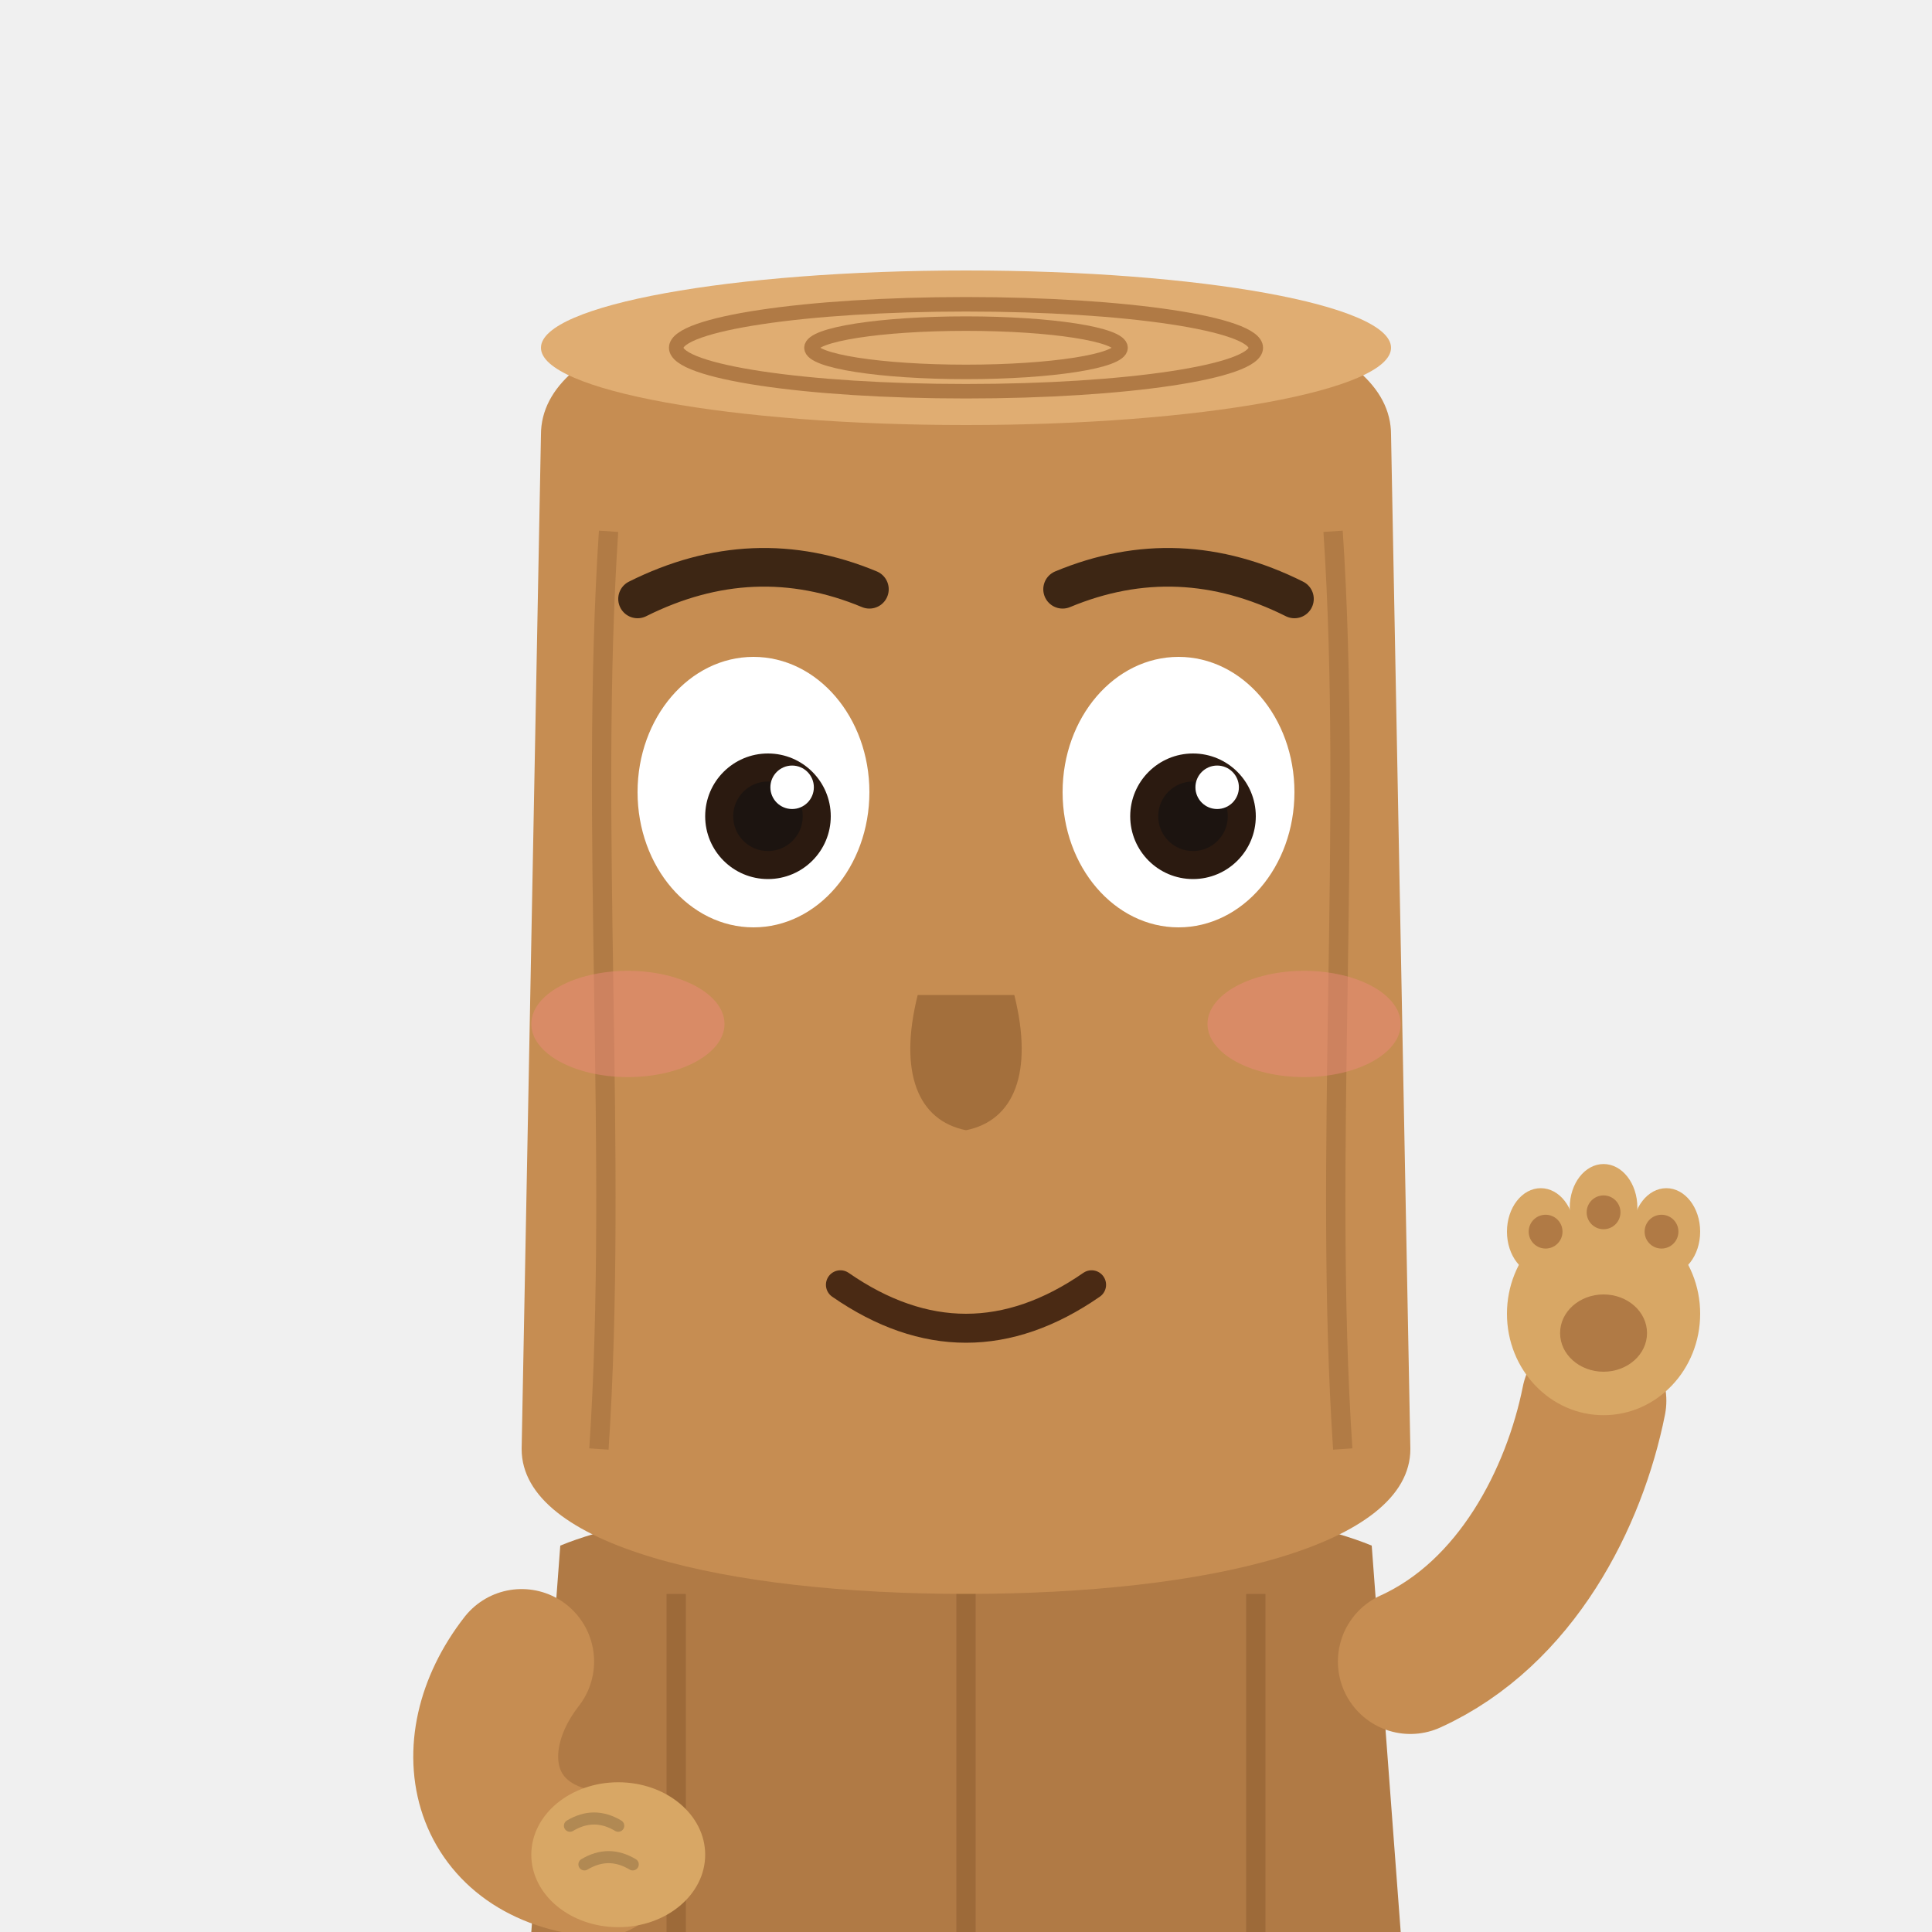
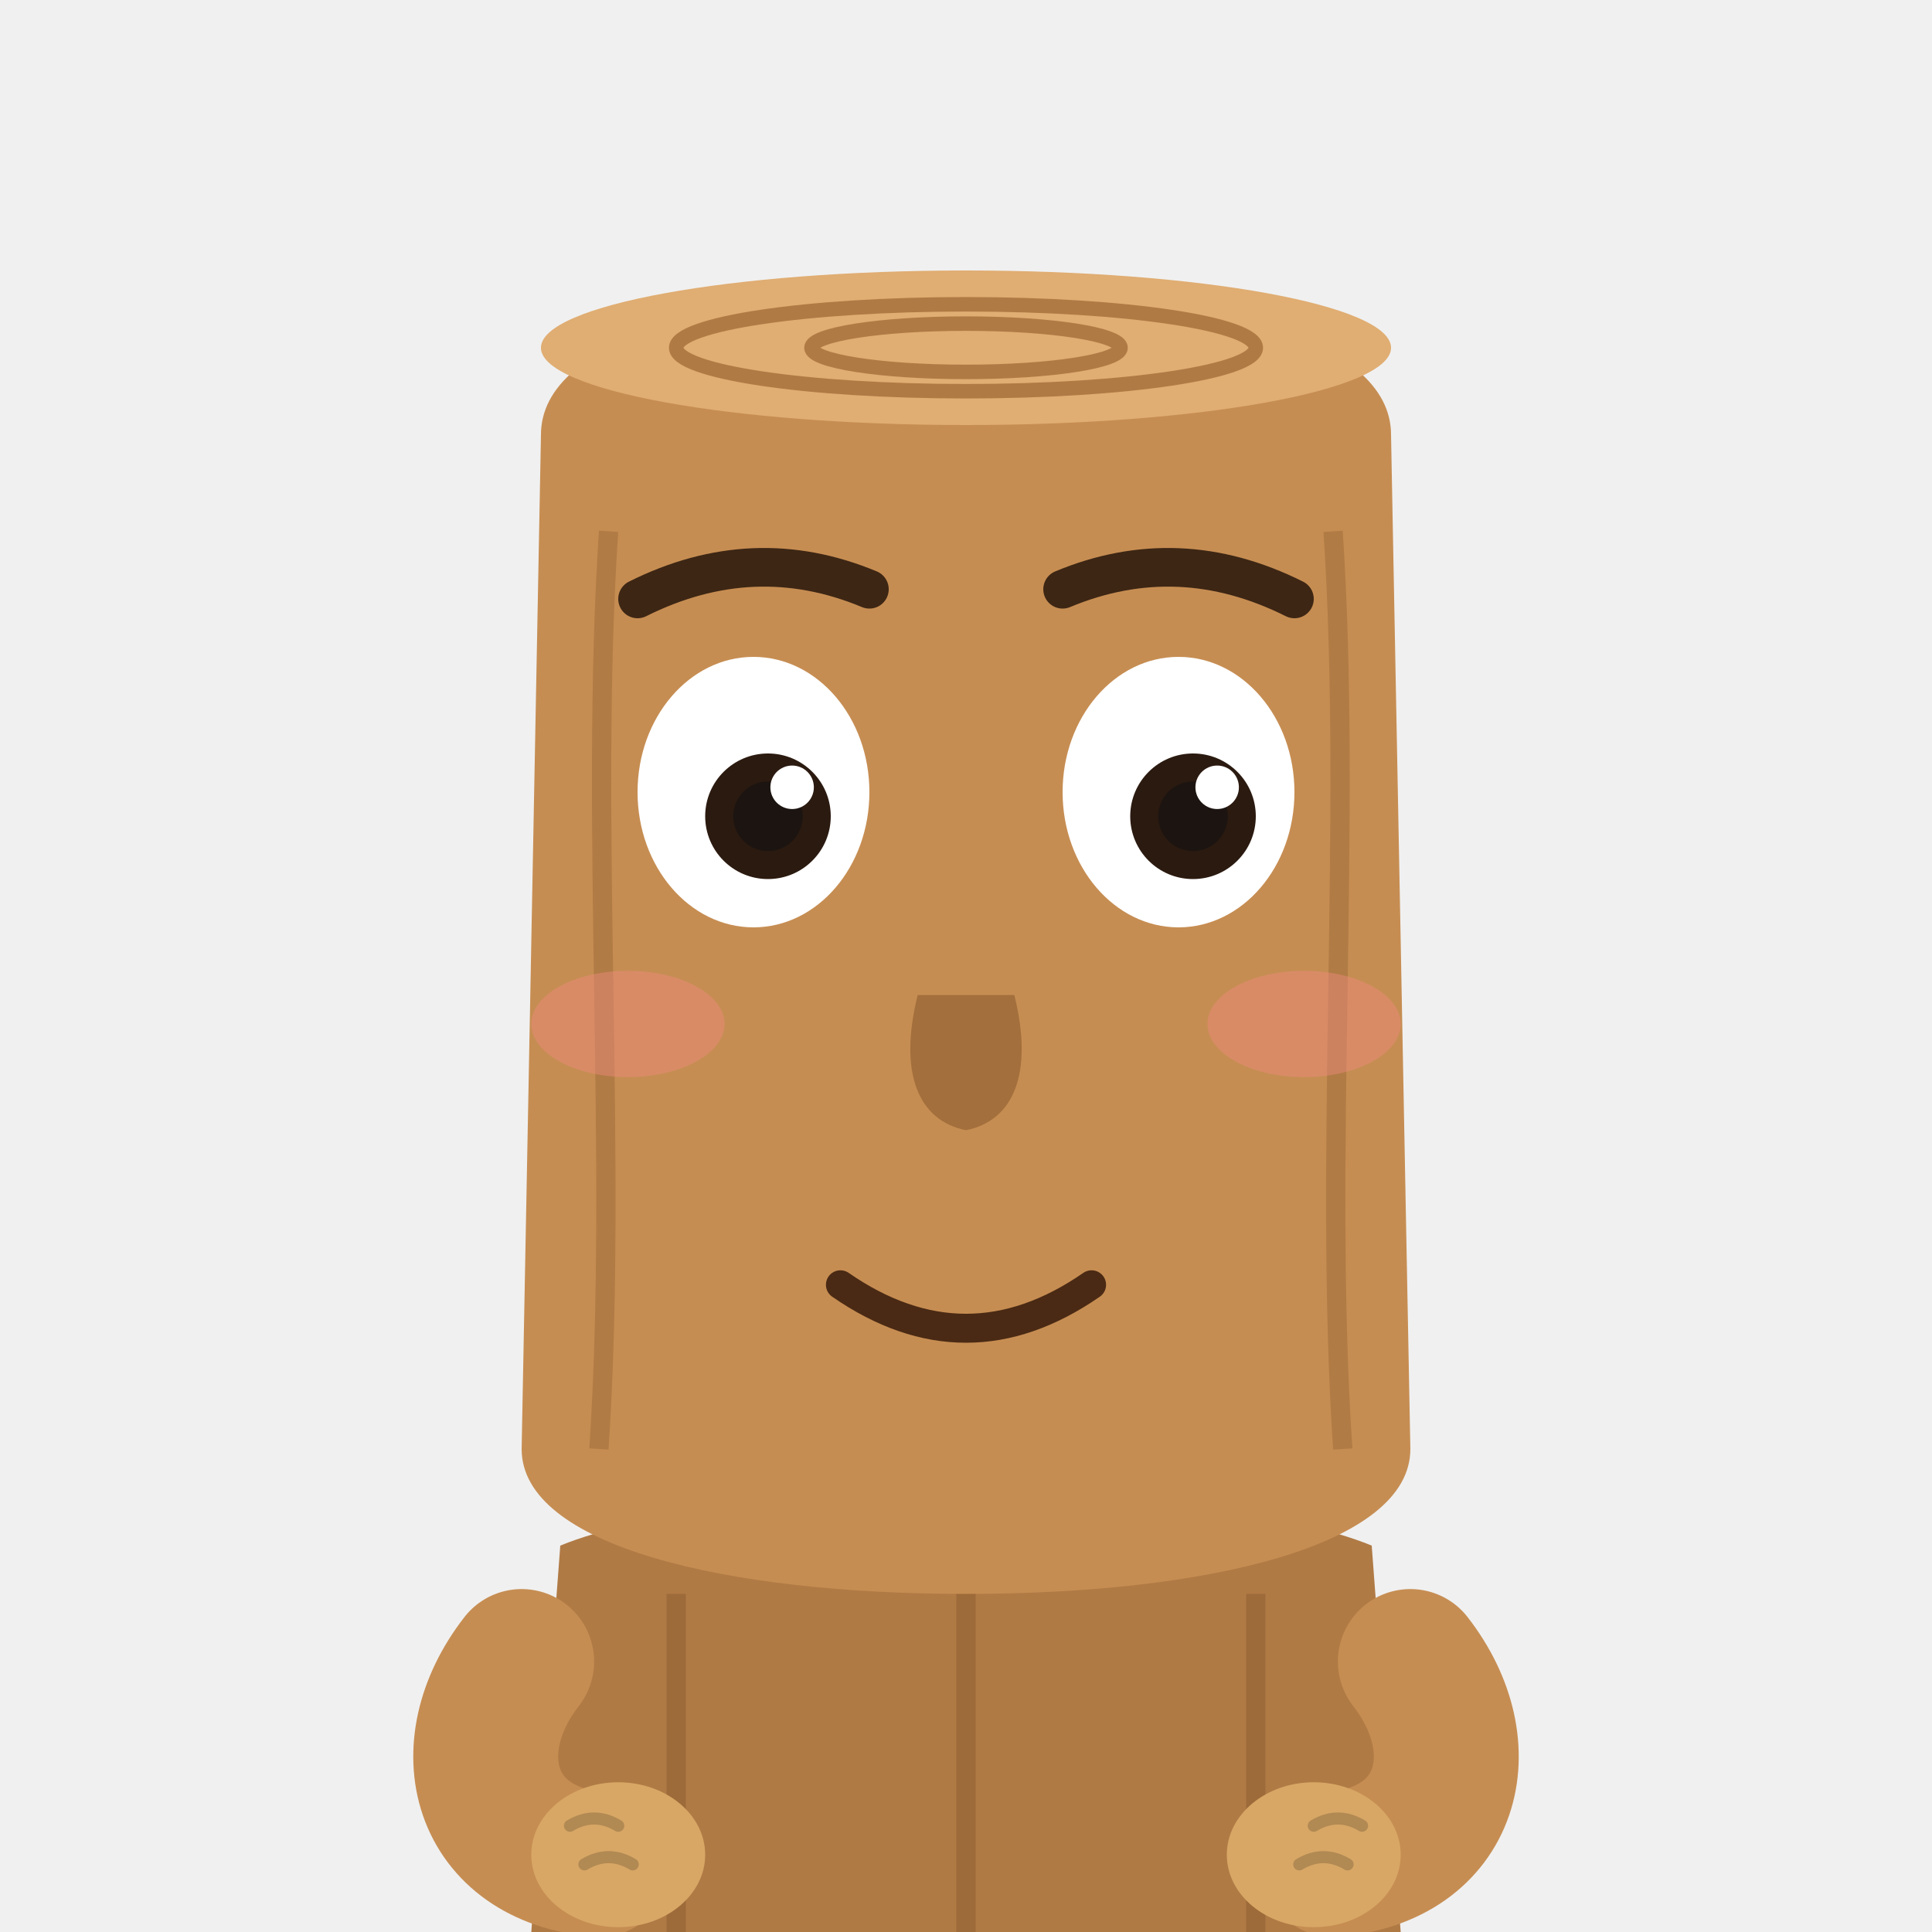
<svg xmlns="http://www.w3.org/2000/svg" viewBox="0 0 400 400" class="tt">
  <style>
.tt-body{transform-origin:200px 400px;animation:ttSway 5s ease-in-out infinite}
@keyframes ttSway{0%,100%{transform:rotate(-1.5deg)}50%{transform:rotate(1.5deg)}}
.tt-eyes{transform-origin:200px 164px;animation:ttBlink 4.4s infinite}
@keyframes ttBlink{0%,91%,100%{transform:scaleY(1)}94%{transform:scaleY(.08)}}
.tt-pup{animation:ttLook 7.5s ease-in-out infinite;transition:transform .3s}
@keyframes ttLook{0%,40%,100%{transform:translate(0,0)}48%,62%{transform:translate(6px,-1px)}70%,80%{transform:translate(-6px,0)}}
.tt-earl{transform-origin:140px 110px;animation:ttEar 3.6s ease-in-out infinite}
.tt-earr{transform-origin:260px 110px;animation:ttEar 3.6s ease-in-out infinite reverse}
@keyframes ttEar{0%,80%,100%{transform:rotate(0)}88%{transform:rotate(-8deg)}}
- .tt-armr{transform-origin:292px 344px;animation:ttWave 2.8s ease-in-out infinite}
- @keyframes ttWave{0%,60%,100%{transform:rotate(0)}70%{transform:rotate(-14deg)}80%{transform:rotate(6deg)}90%{transform:rotate(-10deg)}}
+ .tt-armr{transform-origin:292px 344px;animation:ttRestR 3.6s ease-in-out infinite}
+ @keyframes ttRestR{0%,100%{transform:rotate(0)}50%{transform:rotate(4deg)}}
.tt-arml{transform-origin:108px 344px;animation:ttRest 3.6s ease-in-out infinite}
@keyframes ttRest{0%,100%{transform:rotate(0)}50%{transform:rotate(-4deg)}}
.tt-happy,.tt-angry,.tt-bhappy,.tt-bangry,.tt-eyeshappy,.tt-steam,.tt-red,.tt-talk,.tt-spark{opacity:0}
.tt-happy,.tt-angry,.tt-norm,.tt-talk{transition:opacity .2s}
.mood-happy .tt-norm,.mood-happy .tt-bnorm,.mood-happy .tt-eyes{opacity:0}
.mood-happy .tt-happy,.mood-happy .tt-bhappy,.mood-happy .tt-eyeshappy,.mood-happy .tt-spark{opacity:1}
.mood-happy .tt-body{animation:ttJump .55s ease-in-out infinite}
@keyframes ttJump{0%,100%{transform:translateY(0)}50%{transform:translateY(-14px)}}
.mood-happy .tt-blush{opacity:.8}
.mood-happy .tt-armr{animation:ttCheer .55s ease-in-out infinite}
- @keyframes ttCheer{0%,100%{transform:rotate(-8deg)}50%{transform:rotate(-26deg)}}
+ @keyframes ttCheer{0%,100%{transform:rotate(-150deg)}50%{transform:rotate(-172deg)}}
.mood-happy .tt-arml{animation:ttCheerL .55s ease-in-out infinite}
- @keyframes ttCheerL{0%,100%{transform:rotate(0)}50%{transform:rotate(14deg)}}
+ @keyframes ttCheerL{0%,100%{transform:rotate(150deg)}50%{transform:rotate(172deg)}}
.tt-spark{animation:ttSpark 1.2s ease-in-out infinite}
@keyframes ttSpark{0%,100%{transform:scale(.6)}50%{transform:scale(1.15)}}
.mood-angry .tt-norm,.mood-angry .tt-bnorm{opacity:0}
.mood-angry .tt-angry,.mood-angry .tt-bangry,.mood-angry .tt-steam{opacity:1}
.mood-angry .tt-red{opacity:.35}
.mood-angry .tt-body{animation:ttShake .18s linear infinite}
@keyframes ttShake{0%,100%{transform:translateX(0)}25%{transform:translateX(-3px)}75%{transform:translateX(3px)}}
.mood-angry .tt-pup{animation:none;transform:translate(0,3px)}
.mood-angry .tt-earl{animation:none;transform:rotate(-18deg)}.mood-angry .tt-earr{animation:none;transform:rotate(18deg)}
.mood-angry .tt-armr{animation:ttFist .3s ease-in-out infinite}
@keyframes ttFist{0%,100%{transform:rotate(4deg)}50%{transform:rotate(-8deg)}}
.tt-steam{animation:ttSteam 1.4s ease-out infinite}
@keyframes ttSteam{0%{transform:translateY(8px) scale(.6)}100%{transform:translateY(-28px) scale(1.3)}}
.thinking .tt-pup{animation:none;transform:translate(7px,-7px)}
- .thinking .tt-armr{animation:none;transform:rotate(-34deg) translate(-26px,14px)}
+ .thinking .tt-armr{animation:none;transform:rotate(100deg)}
.talking:not(.mood-happy):not(.mood-angry) .tt-norm{opacity:0}
.talking:not(.mood-happy):not(.mood-angry) .tt-talk{opacity:1}
.tt-talkin{transform-origin:200px 272px;animation:ttTalk .32s ease-in-out infinite alternate}
@keyframes ttTalk{from{transform:scaleY(.35)}to{transform:scaleY(1)}}
.poked .tt-body{animation:ttPoke .7s cubic-bezier(.3,1.8,.5,1)}
@keyframes ttPoke{0%{transform:scale(1,1)}20%{transform:scale(1.08,.9) translateY(10px)}50%{transform:scale(.95,1.08) translateY(-18px)}100%{transform:none}}
.poked .tt-pup{animation:none;transform:scale(.7);transform-box:fill-box;transform-origin:center}
.poked .tt-bnorm{opacity:0}.poked .tt-bhappy{opacity:1;transform:translateY(-8px)}
.poked .tt-norm{opacity:0}.poked .tt-talk{opacity:1}.poked .tt-talkin{animation:none}
+ .poked .tt-armr{animation:none;transform:rotate(-60deg)}.poked .tt-arml{animation:none;transform:rotate(60deg)}
.poked .tt-earl{animation:none;transform:rotate(12deg)}.poked .tt-earr{animation:none;transform:rotate(-12deg)}
</style>
  <g class="tt-body">
    <path d="M110 400 L116 320 C150 306 250 306 284 320 L290 400 Z" fill="#b07a45" />
    <path d="M140 330 v70 M200 322 v78 M260 330 v70" stroke="#8a5a2e" stroke-width="4" opacity=".5" />
    <path d="M112 90 C112 70 150 60 200 60 C250 60 288 70 288 90 L292 300 C292 320 250 330 200 330 C150 330 108 320 108 300 Z" fill="#c68d52" />
    <ellipse cx="200" cy="72" rx="88" ry="16" fill="#e0ad72" />
    <ellipse cx="200" cy="72" rx="60" ry="9" fill="none" stroke="#b07a45" stroke-width="3" />
    <ellipse cx="200" cy="72" rx="32" ry="5" fill="none" stroke="#b07a45" stroke-width="3" />
    <path d="M126 110 C122 170 128 240 124 300 M276 110 C280 170 274 240 278 300" stroke="#a36f3c" stroke-width="4" fill="none" opacity=".6" />
    <ellipse class="tt-red" cx="200" cy="200" rx="92" ry="126" fill="#ff3b30" />
    <path d="M190 206 C186 222 190 232 200 234 C210 232 214 222 210 206 Z" fill="#a36f3c" />
    <ellipse class="tt-blush" cx="130" cy="212" rx="20" ry="11" fill="#f08a7e" opacity=".45" />
    <ellipse class="tt-blush" cx="270" cy="212" rx="20" ry="11" fill="#f08a7e" opacity=".45" />
    <g stroke="#3d2614" stroke-width="8" stroke-linecap="round" fill="none">
      <path class="tt-bnorm" d="M132 124 Q156 112 180 122" />
      <path class="tt-bnorm" d="M220 122 Q244 112 268 124" />
      <path class="tt-bhappy" d="M132 118 Q156 100 180 114" />
      <path class="tt-bhappy" d="M220 114 Q244 100 268 118" />
      <path class="tt-bangry" d="M132 114 L180 134" />
      <path class="tt-bangry" d="M268 114 L220 134" />
    </g>
    <g class="tt-eyes">
      <ellipse cx="156" cy="164" rx="24" ry="28" fill="#fff" />
      <ellipse cx="244" cy="164" rx="24" ry="28" fill="#fff" />
      <g class="tt-pup">
        <circle cx="159" cy="169" r="13" fill="#2b1a10" />
        <circle cx="247" cy="169" r="13" fill="#2b1a10" />
        <circle cx="159" cy="169" r="7.2" fill="#1c1410" />
        <circle cx="247" cy="169" r="7.2" fill="#1c1410" />
        <circle cx="164" cy="163" r="4.5" fill="#fff" />
        <circle cx="252" cy="163" r="4.5" fill="#fff" />
      </g>
    </g>
    <g class="tt-eyeshappy" stroke="#2b1a10" stroke-width="8" stroke-linecap="round" fill="none">
      <path d="M136 170 Q156 148 176 170" />
      <path d="M224 170 Q244 148 264 170" />
    </g>
    <path class="tt-norm" d="M174 266 Q200 284 226 266" fill="none" stroke="#4a2a14" stroke-width="6" stroke-linecap="round" />
    <g class="tt-talk">
      <g class="tt-talkin">
        <ellipse cx="200" cy="272" rx="18" ry="14" fill="#4a2a14" />
        <ellipse cx="200" cy="279" rx="10" ry="5" fill="#e5645a" />
      </g>
    </g>
    <g class="tt-happy">
      <path d="M166 260 Q200 306 234 260 Z" fill="#4a2a14" />
      <path d="M174 262 L226 262 L222 269 L178 269 Z" fill="#fff" />
      <ellipse cx="200" cy="286" rx="14" ry="6" fill="#e5645a" />
    </g>
    <g class="tt-angry">
      <path d="M174 282 Q200 258 226 282 Q200 272 174 282 Z" fill="#4a2a14" />
      <path d="M184 276 L216 276" stroke="#fff" stroke-width="5" stroke-linecap="round" />
    </g>
    <g class="tt-steam" fill="#fff" opacity=".85">
      <circle cx="96" cy="104" r="14" />
      <circle cx="82" cy="86" r="10" />
      <circle cx="304" cy="104" r="14" />
      <circle cx="318" cy="86" r="10" />
    </g>
    <g class="tt-spark" fill="#ffd23f">
      <path d="M64 120 l6 14 14 6 -14 6 -6 14 -6 -14 -14 -6 14 -6z" />
      <path d="M332 120 l5 12 12 5 -12 5 -5 12 -5 -12 -12 -5 12 -5z" />
    </g>
    <g class="tt-arml">
      <path d="M108 344 C94 362 100 384 124 386" fill="none" stroke="#c68d52" stroke-width="30" stroke-linecap="round" />
      <ellipse cx="128" cy="384" rx="18" ry="15" fill="#d8a765" />
      <path d="M118 378 q5 -3 10 0 M121 386 q5 -3 10 0" fill="none" stroke="#000" stroke-opacity=".18" stroke-width="2.5" stroke-linecap="round" />
    </g>
    <g class="tt-armr">
-       <path d="M292 344 C314 334 326 310 330 290" fill="none" stroke="#c68d52" stroke-width="30" stroke-linecap="round" />
-       <g transform="translate(332 272)">
-         <ellipse cx="0" cy="0" rx="20" ry="21" fill="#d8a765" />
-         <g fill="#d8a765">
-           <ellipse cx="-13" cy="-17" rx="7" ry="9" />
-           <ellipse cx="0" cy="-22" rx="7" ry="9" />
-           <ellipse cx="13" cy="-17" rx="7" ry="9" />
-         </g>
-         <ellipse cx="0" cy="4" rx="9" ry="8" fill="#b07a45" />
-         <g fill="#b07a45">
-           <circle cx="-12" cy="-17" r="3.5" />
-           <circle cx="0" cy="-21" r="3.5" />
-           <circle cx="12" cy="-17" r="3.5" />
-         </g>
-       </g>
+       <path d="M292 344 C306 362 300 384 276 386" fill="none" stroke="#c68d52" stroke-width="30" stroke-linecap="round" />
+       <ellipse cx="272" cy="384" rx="18" ry="15" fill="#d8a765" />
+       <path d="M282 378 q-5 -3 -10 0 M279 386 q-5 -3 -10 0" fill="none" stroke="#000" stroke-opacity=".18" stroke-width="2.5" stroke-linecap="round" />
    </g>
  </g>
</svg>
